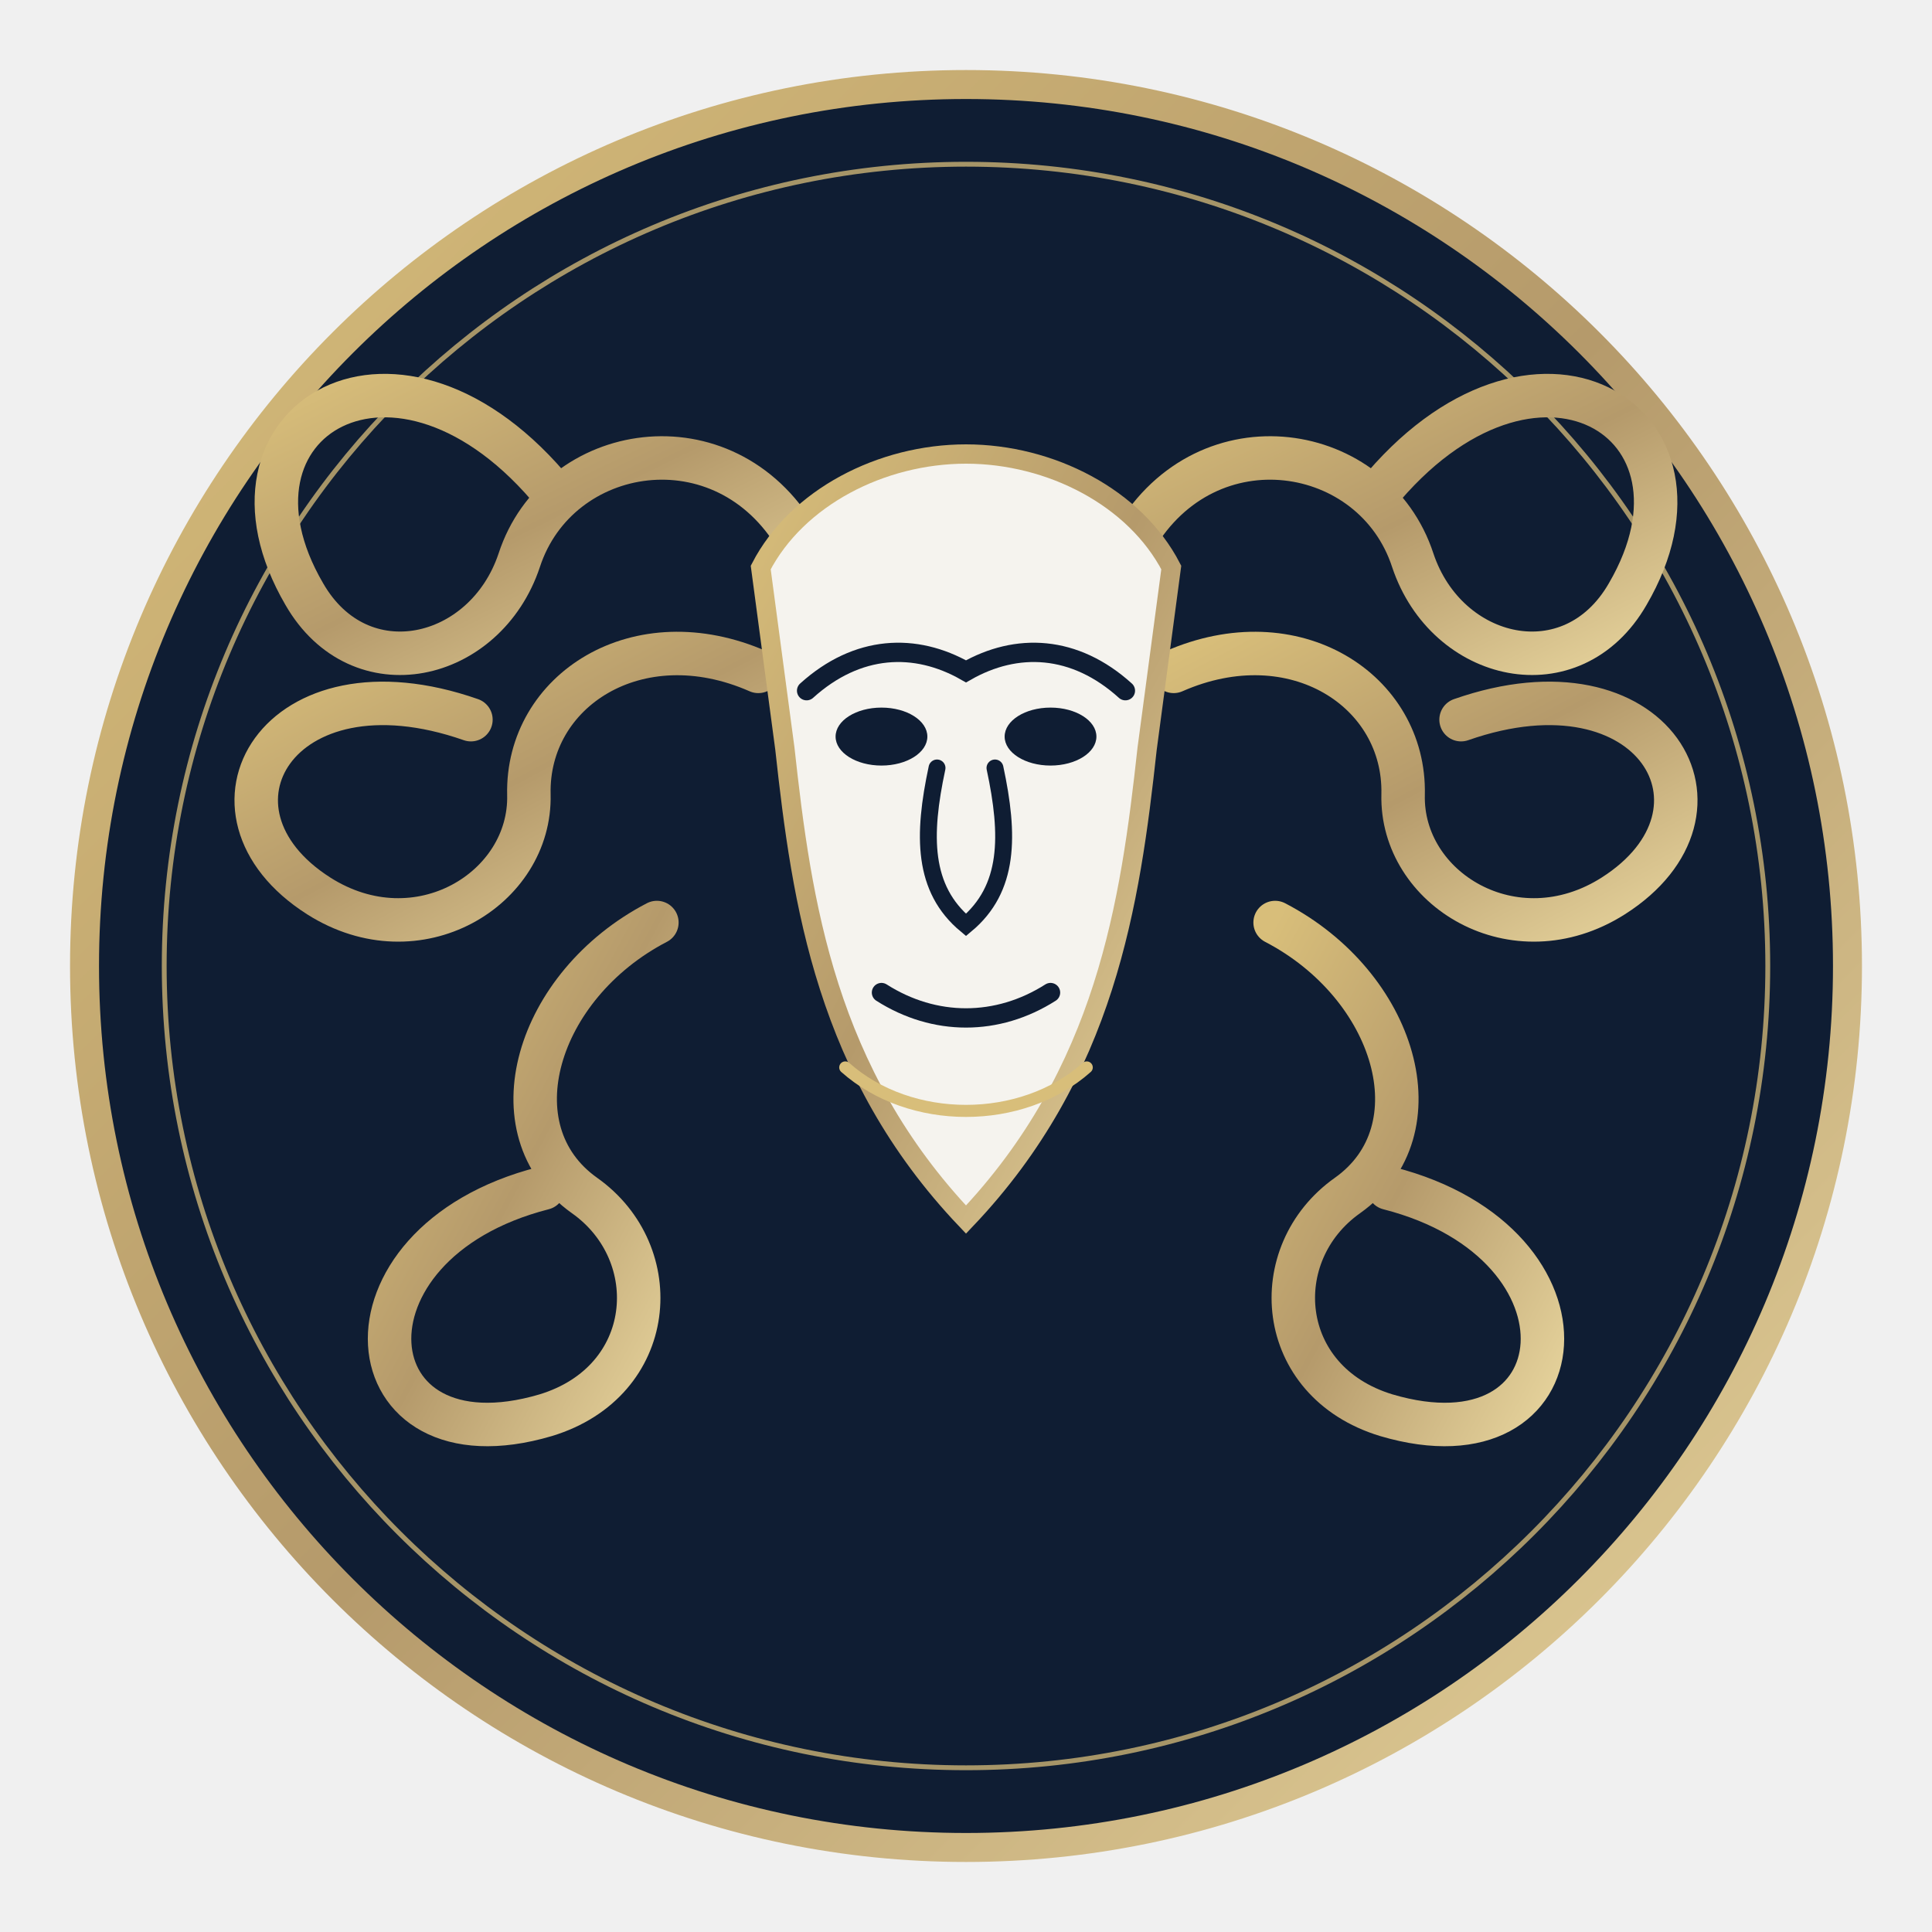
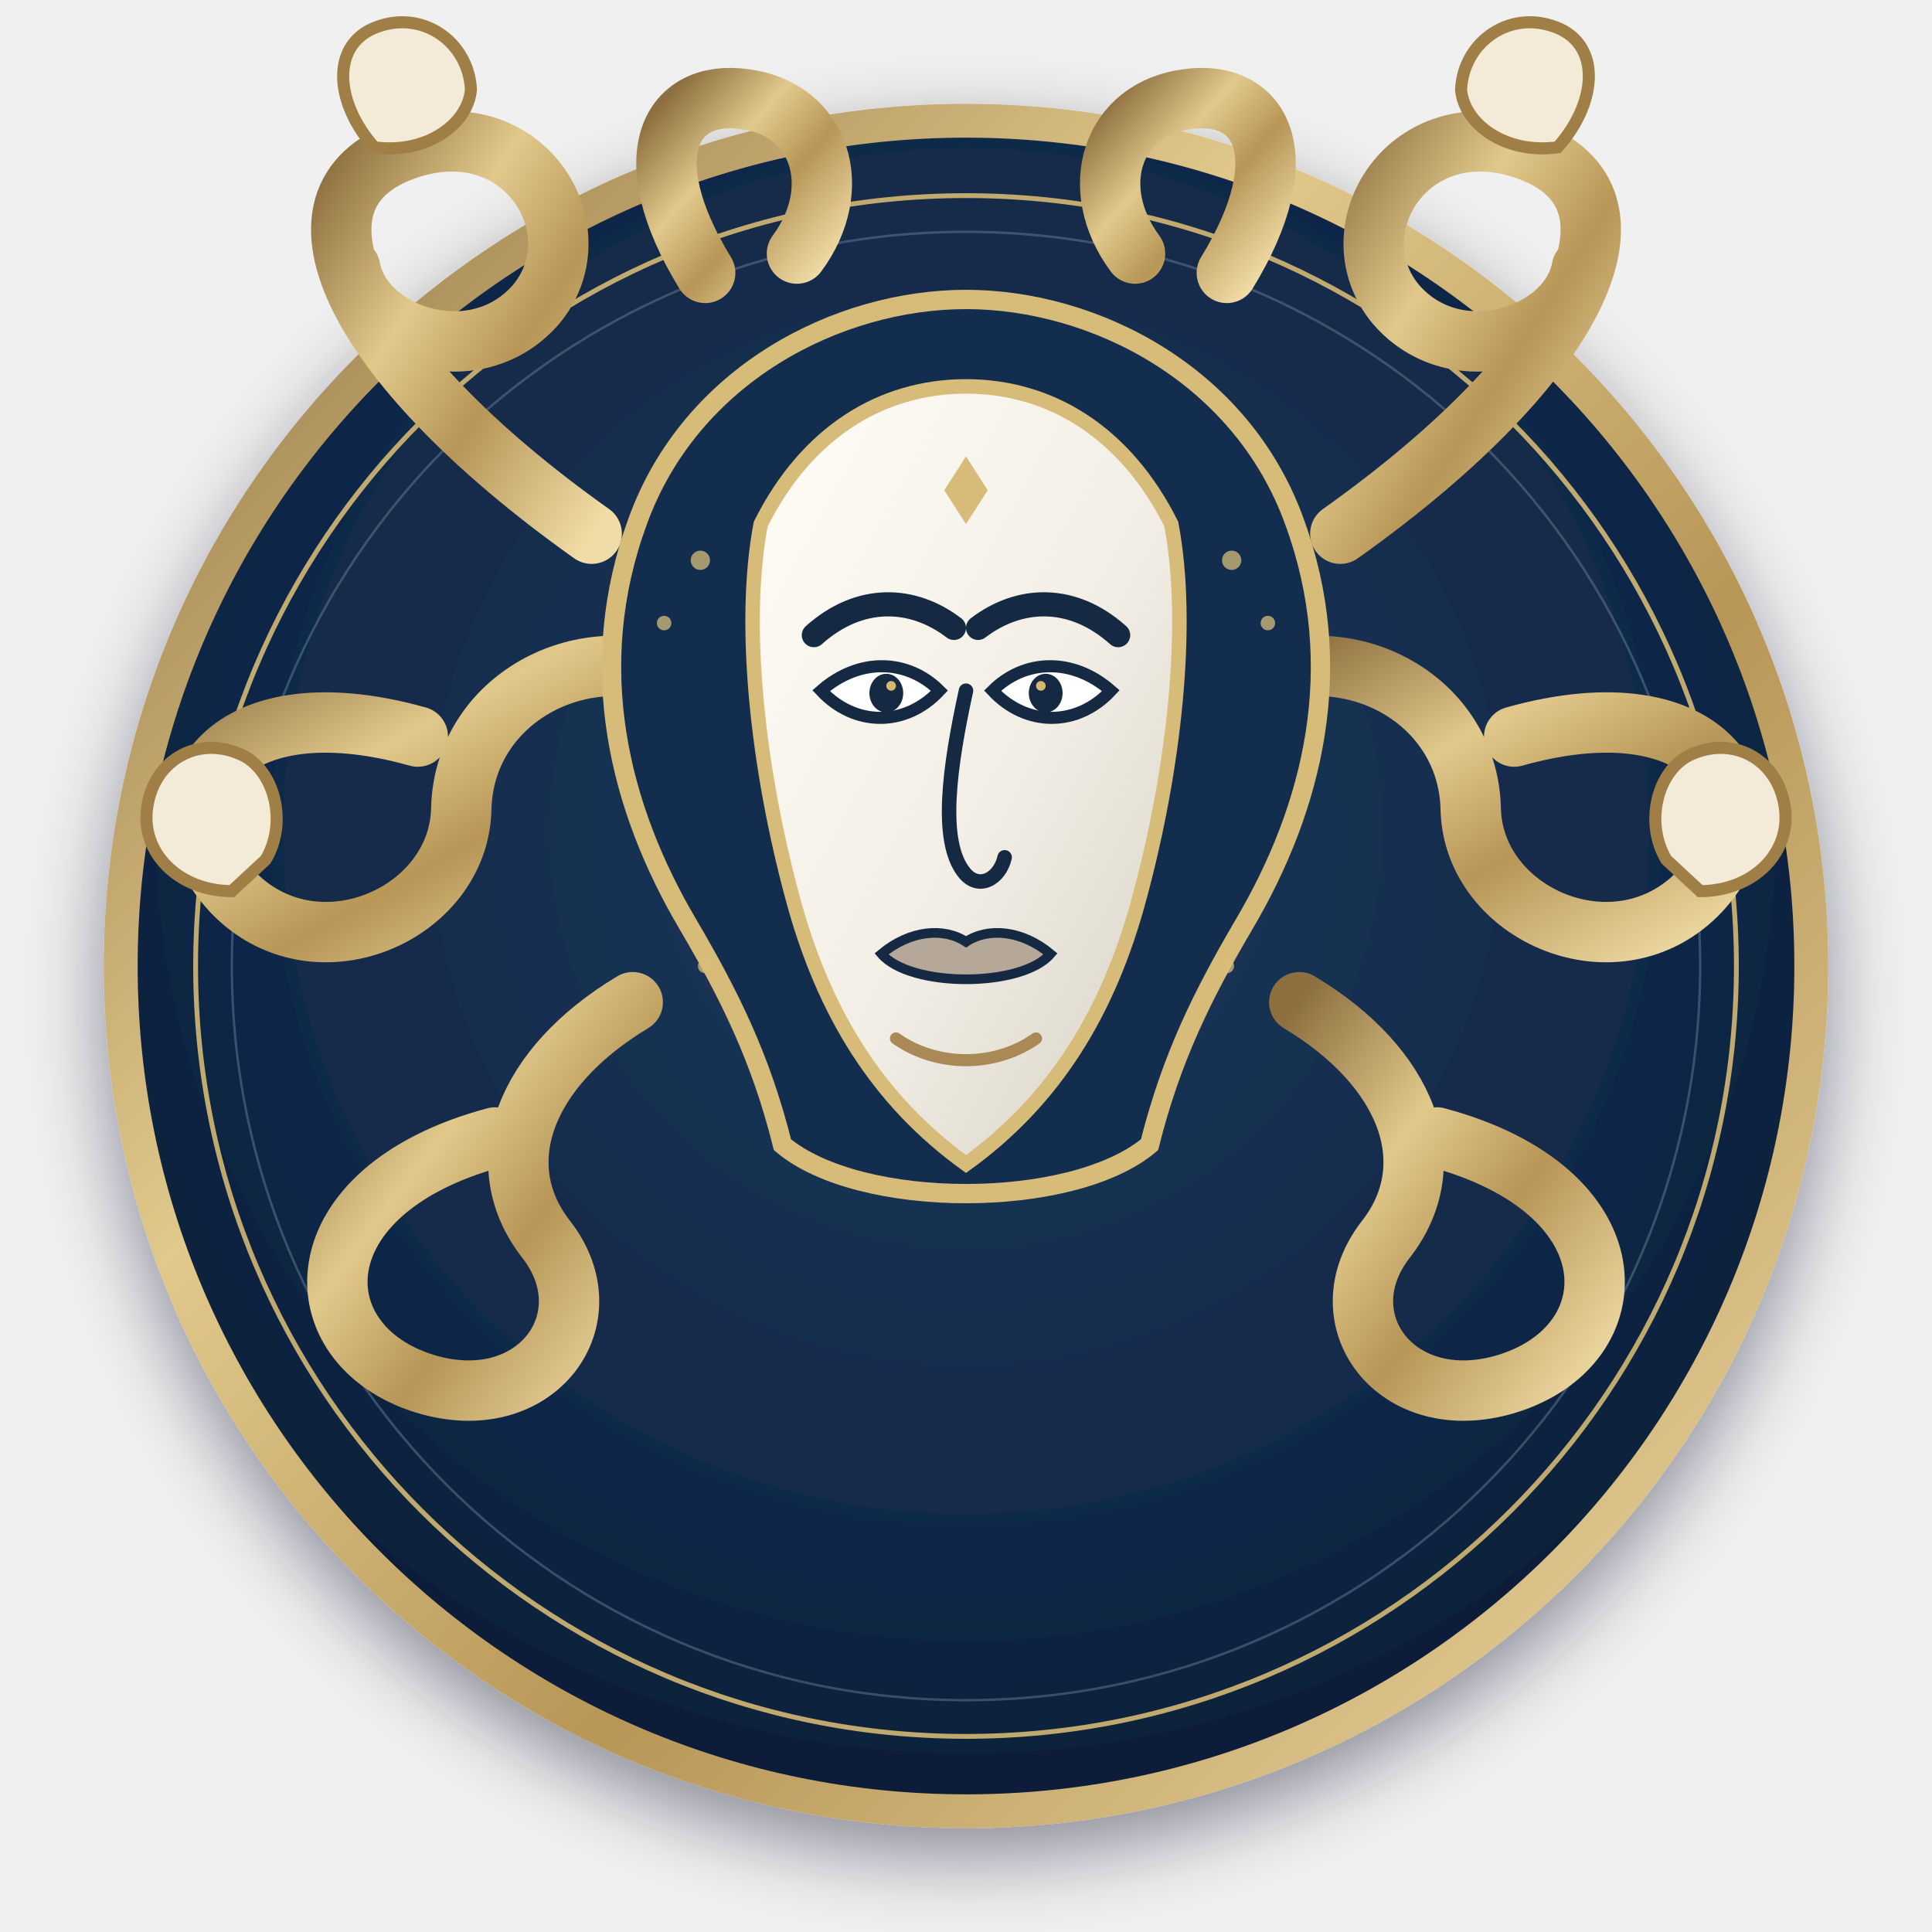
- <svg xmlns="http://www.w3.org/2000/svg" width="800" height="800" viewBox="0 0 800 800">
+ <svg xmlns="http://www.w3.org/2000/svg" viewBox="0 0 800 800" role="img" aria-labelledby="t d">
  <defs>
-     <linearGradient id="gold" x1="0" y1="0" x2="1" y2="1">
-       <stop offset="0" stop-color="#D8BE7A" />
-       <stop offset="0.5" stop-color="#B59A6B" />
-       <stop offset="1" stop-color="#E5D29B" />
+     <radialGradient id="bg" cx="50%" cy="42%" r="62%">
+       <stop offset="0" stop-color="#203a5d" />
+       <stop offset=".72" stop-color="#102746" />
+       <stop offset="1" stop-color="#0a1a31" />
+     </radialGradient>
+     <linearGradient id="metal" x1="0" y1="0" x2="1" y2="1">
+       <stop offset="0" stop-color="#8e7040" />
+       <stop offset=".35" stop-color="#e1c98b" />
+       <stop offset=".62" stop-color="#b79657" />
+       <stop offset="1" stop-color="#f0dca6" />
    </linearGradient>
+     <linearGradient id="skin" x1="0" y1="0" x2="1" y2="1">
+       <stop offset="0" stop-color="#fffdf7" />
+       <stop offset=".55" stop-color="#f2eee5" />
+       <stop offset="1" stop-color="#d6d0c4" />
+     </linearGradient>
+     <filter id="shadow" x="-30%" y="-30%" width="160%" height="160%">
+       <feDropShadow dx="0" dy="12" stdDeviation="16" flood-color="#061223" flood-opacity=".42" />
+     </filter>
  </defs>
-   <circle cx="400" cy="400" r="365" fill="#0F1D33" stroke="url(#gold)" stroke-width="12" />
-   <circle cx="400" cy="400" r="332" fill="none" stroke="#D8BE7A" stroke-width="2" opacity=".75" />
-   <g fill="none" stroke="url(#gold)" stroke-width="18" stroke-linecap="round">
-     <path d="M230 205 C165 125 84 174 126 246 C149 286 201 274 215 232 C231 183 300 172 330 223" />
-     <path d="M570 205 C635 125 716 174 674 246 C651 286 599 274 585 232 C569 183 500 172 470 223" />
-     <path d="M195 298 C115 270 77 336 132 371 C173 397 220 368 219 329 C218 286 264 256 314 278" />
-     <path d="M605 298 C685 270 723 336 668 371 C627 397 580 368 581 329 C582 286 536 256 486 278" />
-     <path d="M225 492 C135 515 145 610 226 586 C272 572 276 519 242 495 C204 468 222 408 272 382" />
-     <path d="M575 492 C665 515 655 610 574 586 C528 572 524 519 558 495 C596 468 578 408 528 382" />
+   <circle cx="400" cy="400" r="350" fill="url(#bg)" stroke="url(#metal)" stroke-width="14" filter="url(#shadow)" />
+   <circle cx="400" cy="400" r="319" fill="none" stroke="#d4b874" stroke-width="2" opacity=".9" />
+   <circle cx="400" cy="400" r="304" fill="none" stroke="#6d859f" stroke-width="1" opacity=".45" />
+   <g fill="none" stroke="url(#metal)" stroke-width="25" stroke-linecap="round">
+     <path d="M245 221 C145 150 111 79 171 61 C218 47 247 96 222 126 C197 155 150 139 145 111" />
+     <path d="M555 221 C655 150 689 79 629 61 C582 47 553 96 578 126 C603 155 650 139 655 111" />
+     <path d="M173 305 C91 282 62 332 96 369 C130 405 190 379 191 335 C192 291 238 265 278 280" />
+     <path d="M627 305 C709 282 738 332 704 369 C670 405 610 379 609 335 C608 291 562 265 522 280" />
+     <path d="M205 471 C123 493 124 557 176 573 C222 587 252 546 226 513 C202 482 217 442 262 415" />
+     <path d="M595 471 C677 493 676 557 624 573 C578 587 548 546 574 513 C598 482 583 442 538 415" />
+     <path d="M292 113 C262 64 278 37 308 41 C340 45 350 78 330 105" />
+     <path d="M508 113 C538 64 522 37 492 41 C460 45 450 78 470 105" />
  </g>
-   <path d="M315 235 C330 206 365 188 400 188 C435 188 470 206 485 235 L475 310 C468 374 458 444 400 505 C342 444 332 374 325 310 Z" fill="#F5F3EE" stroke="url(#gold)" stroke-width="8" />
-   <path d="M334 286 C355 267 379 266 400 278 C421 266 445 267 466 286" fill="none" stroke="#0F1D33" stroke-width="8" stroke-linecap="round" />
-   <ellipse cx="365" cy="305" rx="19" ry="12" fill="#0F1D33" />
-   <ellipse cx="435" cy="305" rx="19" ry="12" fill="#0F1D33" />
-   <path d="M388 318 C382 346 382 368 400 383 C418 368 418 346 412 318" fill="none" stroke="#0F1D33" stroke-width="7" stroke-linecap="round" />
-   <path d="M365 411 C387 425 413 425 435 411" fill="none" stroke="#0F1D33" stroke-width="8" stroke-linecap="round" />
-   <path d="M350 442 C377 466 423 466 450 442" fill="none" stroke="#D8BE7A" stroke-width="5" stroke-linecap="round" />
+   <g fill="#f3ead7" stroke="#9f7f46" stroke-width="5">
+     <path d="M155 61 C139 43 137 20 154 12 C174 3 194 17 195 37 C194 51 177 64 155 61Z" />
+     <path d="M645 61 C661 43 663 20 646 12 C626 3 606 17 605 37 C606 51 623 64 645 61Z" />
+     <path d="M96 369 C74 369 58 353 61 334 C64 314 83 304 101 313 C114 320 119 341 110 356Z" />
+     <path d="M704 369 C726 369 742 353 739 334 C736 314 717 304 699 313 C686 320 681 341 690 356Z" />
+   </g>
+   <path d="M264 216 C286 155 347 124 400 124 C453 124 514 155 536 216            C558 276 544 334 515 383            C498 412 485 438 476 474            C444 501 356 501 324 474            C315 438 302 412 285 383            C256 334 242 276 264 216Z" fill="#132d4f" stroke="#d7bb78" stroke-width="8" />
+   <path d="M315 217            C334 179 365 160 400 160            C435 160 466 179 485 217            C493 259 486 319 472 371            C459 420 436 456 400 482            C364 456 341 420 328 371            C314 319 307 259 315 217Z" fill="url(#skin)" stroke="#d7bb78" stroke-width="6" />
+   <path d="M337 263 C356 246 378 247 395 260" fill="none" stroke="#152943" stroke-width="10" stroke-linecap="round" />
+   <path d="M405 260 C422 247 444 246 463 263" fill="none" stroke="#152943" stroke-width="10" stroke-linecap="round" />
+   <path d="M340 286 C356 272 376 273 389 286 C375 301 354 301 340 286Z" fill="#ffffff" stroke="#152943" stroke-width="5" />
+   <path d="M411 286 C424 273 444 272 460 286 C446 301 425 301 411 286Z" fill="#ffffff" stroke="#152943" stroke-width="5" />
+   <ellipse cx="367" cy="287" rx="7" ry="8" fill="#152943" />
+   <ellipse cx="433" cy="287" rx="7" ry="8" fill="#152943" />
+   <circle cx="369" cy="284" r="2" fill="#d5b76f" />
+   <circle cx="431" cy="284" r="2" fill="#d5b76f" />
+   <path d="M400 286 C393 318 389 348 399 361 C405 369 414 364 416 355" fill="none" stroke="#152943" stroke-width="6" stroke-linecap="round" />
+   <path d="M365 395 C377 385 391 384 400 390 C409 384 423 385 435 395            C423 409 377 409 365 395Z" fill="#b6a898" stroke="#152943" stroke-width="4" />
+   <path d="M371 430 C388 442 412 442 429 430" fill="none" stroke="#a98a57" stroke-width="5" stroke-linecap="round" />
+   <path d="M400 189 l9 14 -9 14 -9-14Z" fill="#d7bb78" />
+   <g fill="#d8bd79" opacity=".75">
+     <circle cx="290" cy="232" r="4" />
+     <circle cx="275" cy="258" r="3" />
+     <circle cx="510" cy="232" r="4" />
+     <circle cx="525" cy="258" r="3" />
+     <circle cx="292" cy="400" r="3" />
+     <circle cx="508" cy="400" r="3" />
+   </g>
</svg>
